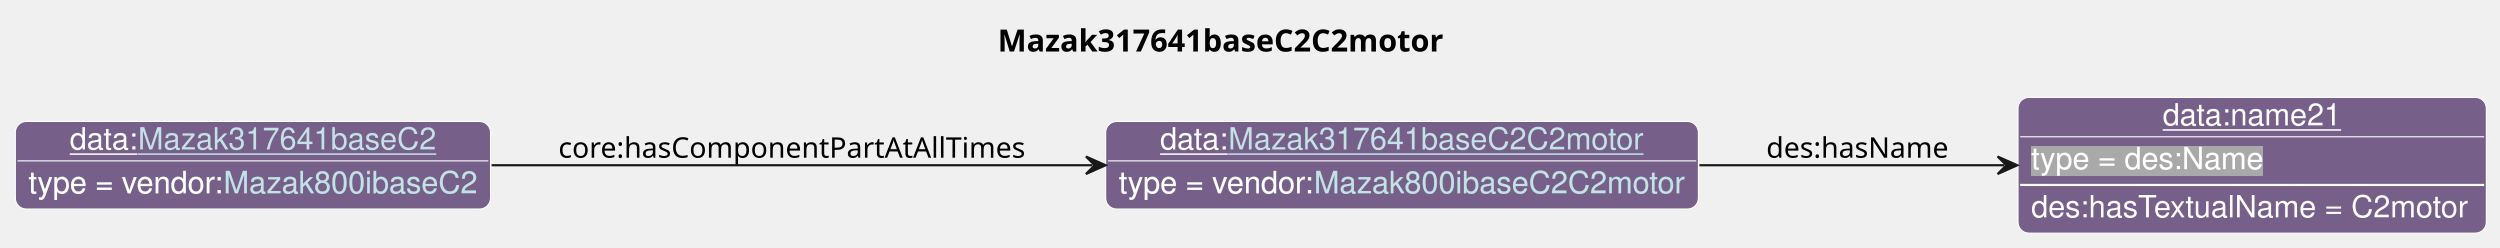
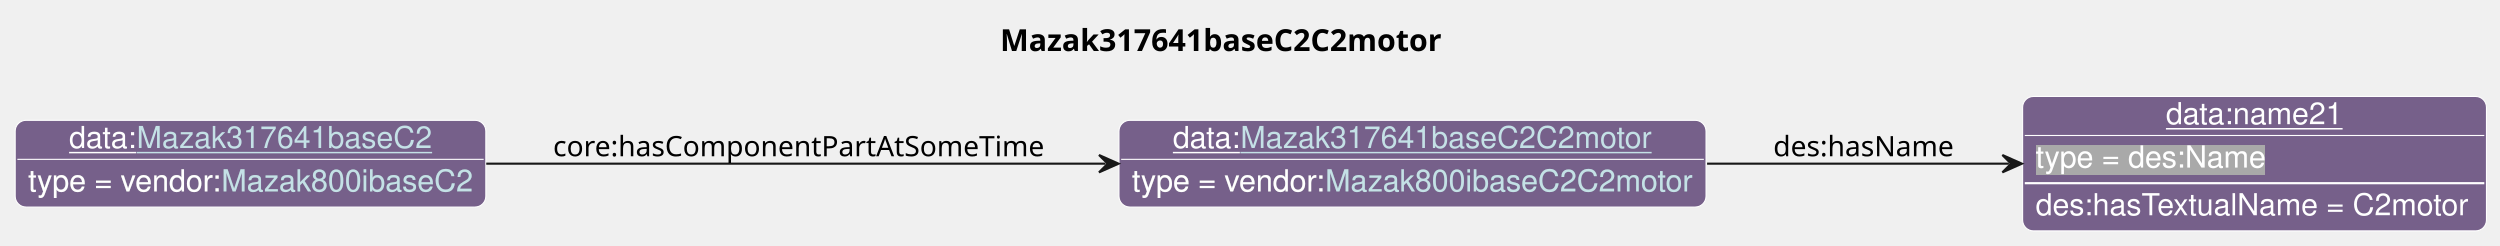
- <svg xmlns="http://www.w3.org/2000/svg" xmlns:xlink="http://www.w3.org/1999/xlink" contentStyleType="text/css" data-diagram-type="CLASS" height="113px" preserveAspectRatio="none" style="width:1142px;height:113px;background:#FFFFFF;" version="1.1" viewBox="0 0 1142 113" width="1142px" zoomAndPan="magnify">
+ <svg xmlns="http://www.w3.org/2000/svg" xmlns:xlink="http://www.w3.org/1999/xlink" contentStyleType="text/css" data-diagram-type="CLASS" height="113px" preserveAspectRatio="none" style="width:1153px;height:113px;background:#FFFFFF;" version="1.1" viewBox="0 0 1153 113" width="1153px" zoomAndPan="magnify">
  <defs>
-     <filter height="1" id="bwrhp2d2o9gnm0" width="1" x="0" y="0">
+     <filter height="1" id="b1ibzzf8t8dumu0" width="1" x="0" y="0">
      <feFlood flood-color="#76608A" result="flood" />
      <feComposite in="SourceGraphic" in2="flood" operator="over" />
    </filter>
-     <filter height="1" id="bwrhp2d2o9gnm1" width="1" x="0" y="0">
+     <filter height="1" id="b1ibzzf8t8dumu1" width="1" x="0" y="0">
      <feFlood flood-color="#A9A9A9" result="flood" />
      <feComposite in="SourceGraphic" in2="flood" operator="over" />
    </filter>
  </defs>
  <g>
    <g class="title" data-source-line="13">
-       <text fill="#000000" font-family="sans-serif" font-size="14" font-weight="bold" lengthAdjust="spacing" textLength="217.253" x="455.752" y="23.535">Mazak317641baseC2C2motor</text>
+       <text fill="#000000" font-family="sans-serif" font-size="14" font-weight="bold" lengthAdjust="spacing" textLength="217.253" x="461.252" y="23.535">Mazak317641baseC2C2motor</text>
    </g>
    <g class="entity" data-entity="o0" data-source-line="131" data-uid="ent0002" id="entity_o0">
-       <rect fill="#76608A" height="40" rx="5" ry="5" style="stroke:#FFFFFF;stroke-width:0.5;" width="270.754" x="505.07" y="55.488" />
-       <text fill="#FFFFFF" font-family="Helvetica" font-size="14" lengthAdjust="spacing" text-decoration="underline" textLength="31.138" x="529.934" y="68.269">data:</text>
+       <rect fill="#76608A" height="40" rx="5" ry="5" style="stroke:#FFFFFF;stroke-width:0.5;" width="270.754" x="516.07" y="55.488" />
+       <text fill="#FFFFFF" font-family="Helvetica" font-size="14" lengthAdjust="spacing" text-decoration="underline" textLength="31.138" x="540.934" y="68.269">data:</text>
      <a href="./Mazak317641baseC2C2motor.html" target="_top" title="./Mazak317641baseC2C2motor.html" xlink:actuate="onRequest" xlink:href="./Mazak317641baseC2C2motor.html" xlink:show="new" xlink:title="./Mazak317641baseC2C2motor.html" xlink:type="simple">
-         <text fill="#C4E1E6" font-family="Helvetica" font-size="14" lengthAdjust="spacing" text-decoration="underline" textLength="189.889" x="561.072" y="68.269">Mazak317641baseC2C2motor</text>
+         <text fill="#C4E1E6" font-family="Helvetica" font-size="14" lengthAdjust="spacing" text-decoration="underline" textLength="189.889" x="572.072" y="68.269">Mazak317641baseC2C2motor</text>
      </a>
-       <line style="stroke:#FFFFFF;stroke-width:0.5;" x1="506.07" x2="774.824" y1="73.488" y2="73.488" />
-       <text fill="#FFFFFF" filter="url(#bwrhp2d2o9gnm0)" font-family="Helvetica" font-size="14" lengthAdjust="spacing" textLength="89.113" x="511.07" y="88.269">type = vendor:</text>
+       <line style="stroke:#FFFFFF;stroke-width:0.5;" x1="517.07" x2="785.824" y1="73.488" y2="73.488" />
+       <text fill="#FFFFFF" filter="url(#b1ibzzf8t8dumu0)" font-family="Helvetica" font-size="14" lengthAdjust="spacing" textLength="89.113" x="522.07" y="88.269">type = vendor:</text>
      <a href="../Mazak.html#Mazak800ibaseC2C2motor" target="_top" title="../Mazak.html#Mazak800ibaseC2C2motor" xlink:actuate="onRequest" xlink:href="../Mazak.html#Mazak800ibaseC2C2motor" xlink:show="new" xlink:title="../Mazak.html#Mazak800ibaseC2C2motor" xlink:type="simple">
-         <text fill="#C4E1E6" filter="url(#bwrhp2d2o9gnm0)" font-family="Helvetica" font-size="14" lengthAdjust="spacing" textLength="169.641" x="600.183" y="88.269">Mazak800ibaseC2C2motor</text>
-         <line style="stroke:#76608A;stroke-width:0.5;" x1="600.183" x2="769.824" y1="89.269" y2="89.269" />
+         <text fill="#C4E1E6" filter="url(#b1ibzzf8t8dumu0)" font-family="Helvetica" font-size="14" lengthAdjust="spacing" textLength="169.641" x="611.183" y="88.269">Mazak800ibaseC2C2motor</text>
+         <line style="stroke:#76608A;stroke-width:0.5;" x1="611.183" x2="780.824" y1="89.269" y2="89.269" />
      </a>
    </g>
    <g class="entity" data-entity="o1" data-source-line="131" data-uid="ent0003" id="entity_o1">
-       <rect fill="#76608A" height="62" rx="5" ry="5" style="stroke:#FFFFFF;stroke-width:0.5;" width="213.927" x="921.83" y="44.488" />
-       <text fill="#FFFFFF" font-family="Helvetica" font-size="14" lengthAdjust="spacing" text-decoration="underline" textLength="81.731" x="987.928" y="57.269">data:name21</text>
-       <line style="stroke:#FFFFFF;stroke-width:0.5;" x1="922.83" x2="1134.757" y1="62.488" y2="62.488" />
-       <text fill="#FFFFFF" filter="url(#bwrhp2d2o9gnm1)" font-family="Helvetica" font-size="14" lengthAdjust="spacing" textLength="106.224" x="927.83" y="77.269">type = des:Name</text>
-       <line style="stroke:#FFFFFF;stroke-width:1;" x1="922.83" x2="1134.757" y1="84.488" y2="84.488" />
-       <text fill="#FFFFFF" font-family="Helvetica" font-size="14" lengthAdjust="spacing" textLength="201.927" x="927.83" y="99.269">des:hasTextualName = C2motor</text>
+       <rect fill="#76608A" height="62" rx="5" ry="5" style="stroke:#FFFFFF;stroke-width:0.5;" width="213.927" x="932.83" y="44.488" />
+       <text fill="#FFFFFF" font-family="Helvetica" font-size="14" lengthAdjust="spacing" text-decoration="underline" textLength="81.731" x="998.928" y="57.269">data:name21</text>
+       <line style="stroke:#FFFFFF;stroke-width:0.5;" x1="933.83" x2="1145.757" y1="62.488" y2="62.488" />
+       <text fill="#FFFFFF" filter="url(#b1ibzzf8t8dumu1)" font-family="Helvetica" font-size="14" lengthAdjust="spacing" textLength="106.224" x="938.83" y="77.269">type = des:Name</text>
+       <line style="stroke:#FFFFFF;stroke-width:1;" x1="933.83" x2="1145.757" y1="84.488" y2="84.488" />
+       <text fill="#FFFFFF" font-family="Helvetica" font-size="14" lengthAdjust="spacing" textLength="201.927" x="938.83" y="99.269">des:hasTextualName = C2motor</text>
    </g>
    <g class="entity" data-entity="o2" data-source-line="131" data-uid="ent0004" id="entity_o2">
      <rect fill="#76608A" height="40" rx="5" ry="5" style="stroke:#FFFFFF;stroke-width:0.5;" width="217.071" x="7" y="55.488" />
      <text fill="#FFFFFF" font-family="Helvetica" font-size="14" lengthAdjust="spacing" text-decoration="underline" textLength="31.138" x="31.864" y="68.269">data:</text>
      <a href="./Mazak317641baseC2.html" target="_top" title="./Mazak317641baseC2.html" xlink:actuate="onRequest" xlink:href="./Mazak317641baseC2.html" xlink:show="new" xlink:title="./Mazak317641baseC2.html" xlink:type="simple">
        <text fill="#C4E1E6" font-family="Helvetica" font-size="14" lengthAdjust="spacing" text-decoration="underline" textLength="136.206" x="63.002" y="68.269">Mazak317641baseC2</text>
      </a>
      <line style="stroke:#FFFFFF;stroke-width:0.5;" x1="8" x2="223.071" y1="73.488" y2="73.488" />
-       <text fill="#FFFFFF" filter="url(#bwrhp2d2o9gnm0)" font-family="Helvetica" font-size="14" lengthAdjust="spacing" textLength="89.113" x="13" y="88.269">type = vendor:</text>
+       <text fill="#FFFFFF" filter="url(#b1ibzzf8t8dumu0)" font-family="Helvetica" font-size="14" lengthAdjust="spacing" textLength="89.113" x="13" y="88.269">type = vendor:</text>
      <a href="../Mazak.html#Mazak800ibaseC2" target="_top" title="../Mazak.html#Mazak800ibaseC2" xlink:actuate="onRequest" xlink:href="../Mazak.html#Mazak800ibaseC2" xlink:show="new" xlink:title="../Mazak.html#Mazak800ibaseC2" xlink:type="simple">
-         <text fill="#C4E1E6" filter="url(#bwrhp2d2o9gnm0)" font-family="Helvetica" font-size="14" lengthAdjust="spacing" textLength="115.958" x="102.113" y="88.269">Mazak800ibaseC2</text>
+         <text fill="#C4E1E6" filter="url(#b1ibzzf8t8dumu0)" font-family="Helvetica" font-size="14" lengthAdjust="spacing" textLength="115.958" x="102.113" y="88.269">Mazak800ibaseC2</text>
        <line style="stroke:#76608A;stroke-width:0.5;" x1="102.113" x2="218.071" y1="89.269" y2="89.269" />
      </a>
    </g>
    <g class="link" data-entity-1="o0" data-entity-2="o1" data-source-line="195" data-uid="lnk5" id="link_o0_o1">
-       <path codeLine="195" d="M776.3,75.488 C823.86,75.488 870.63,75.488 915.5,75.488" fill="none" id="o0-to-o1" style="stroke:#181818;stroke-width:1;" />
-       <polygon fill="#181818" points="921.5,75.488,912.5,71.488,916.5,75.488,912.5,79.488,921.5,75.488" style="stroke:#181818;stroke-width:1;" />
-       <text fill="#000000" font-family="sans-serif" font-size="13" lengthAdjust="spacing" textLength="84.202" x="806.83" y="72.057">des:hasName</text>
+       <path codeLine="195" d="M787.3,75.488 C834.86,75.488 881.63,75.488 926.5,75.488" fill="none" id="o0-to-o1" style="stroke:#181818;stroke-width:1;" />
+       <polygon fill="#181818" points="932.5,75.488,923.5,71.488,927.5,75.488,923.5,79.488,932.5,75.488" style="stroke:#181818;stroke-width:1;" />
+       <text fill="#000000" font-family="sans-serif" font-size="13" lengthAdjust="spacing" textLength="84.202" x="817.83" y="72.057">des:hasName</text>
    </g>
    <g class="link" data-entity-1="o2" data-entity-2="o0" data-source-line="195" data-uid="lnk6" id="link_o2_o0">
-       <path codeLine="195" d="M224.57,75.488 C305.91,75.488 411.92,75.488 499.05,75.488" fill="none" id="o2-to-o0" style="stroke:#181818;stroke-width:1;" />
-       <polygon fill="#181818" points="505.05,75.488,496.05,71.488,500.05,75.488,496.05,79.488,505.05,75.488" style="stroke:#181818;stroke-width:1;" />
-       <text fill="#000000" font-family="sans-serif" font-size="13" lengthAdjust="spacing" textLength="219.565" x="255.07" y="72.057">core:hasComponentPartAtAllTimes</text>
+       <path codeLine="195" d="M224.26,75.488 C308.33,75.488 419.61,75.488 509.86,75.488" fill="none" id="o2-to-o0" style="stroke:#181818;stroke-width:1;" />
+       <polygon fill="#181818" points="515.86,75.488,506.86,71.488,510.86,75.488,506.86,79.488,515.86,75.488" style="stroke:#181818;stroke-width:1;" />
+       <text fill="#000000" font-family="sans-serif" font-size="13" lengthAdjust="spacing" textLength="230.82" x="255.07" y="72.057">core:hasComponentPartAtSomeTime</text>
    </g>
  </g>
</svg>
